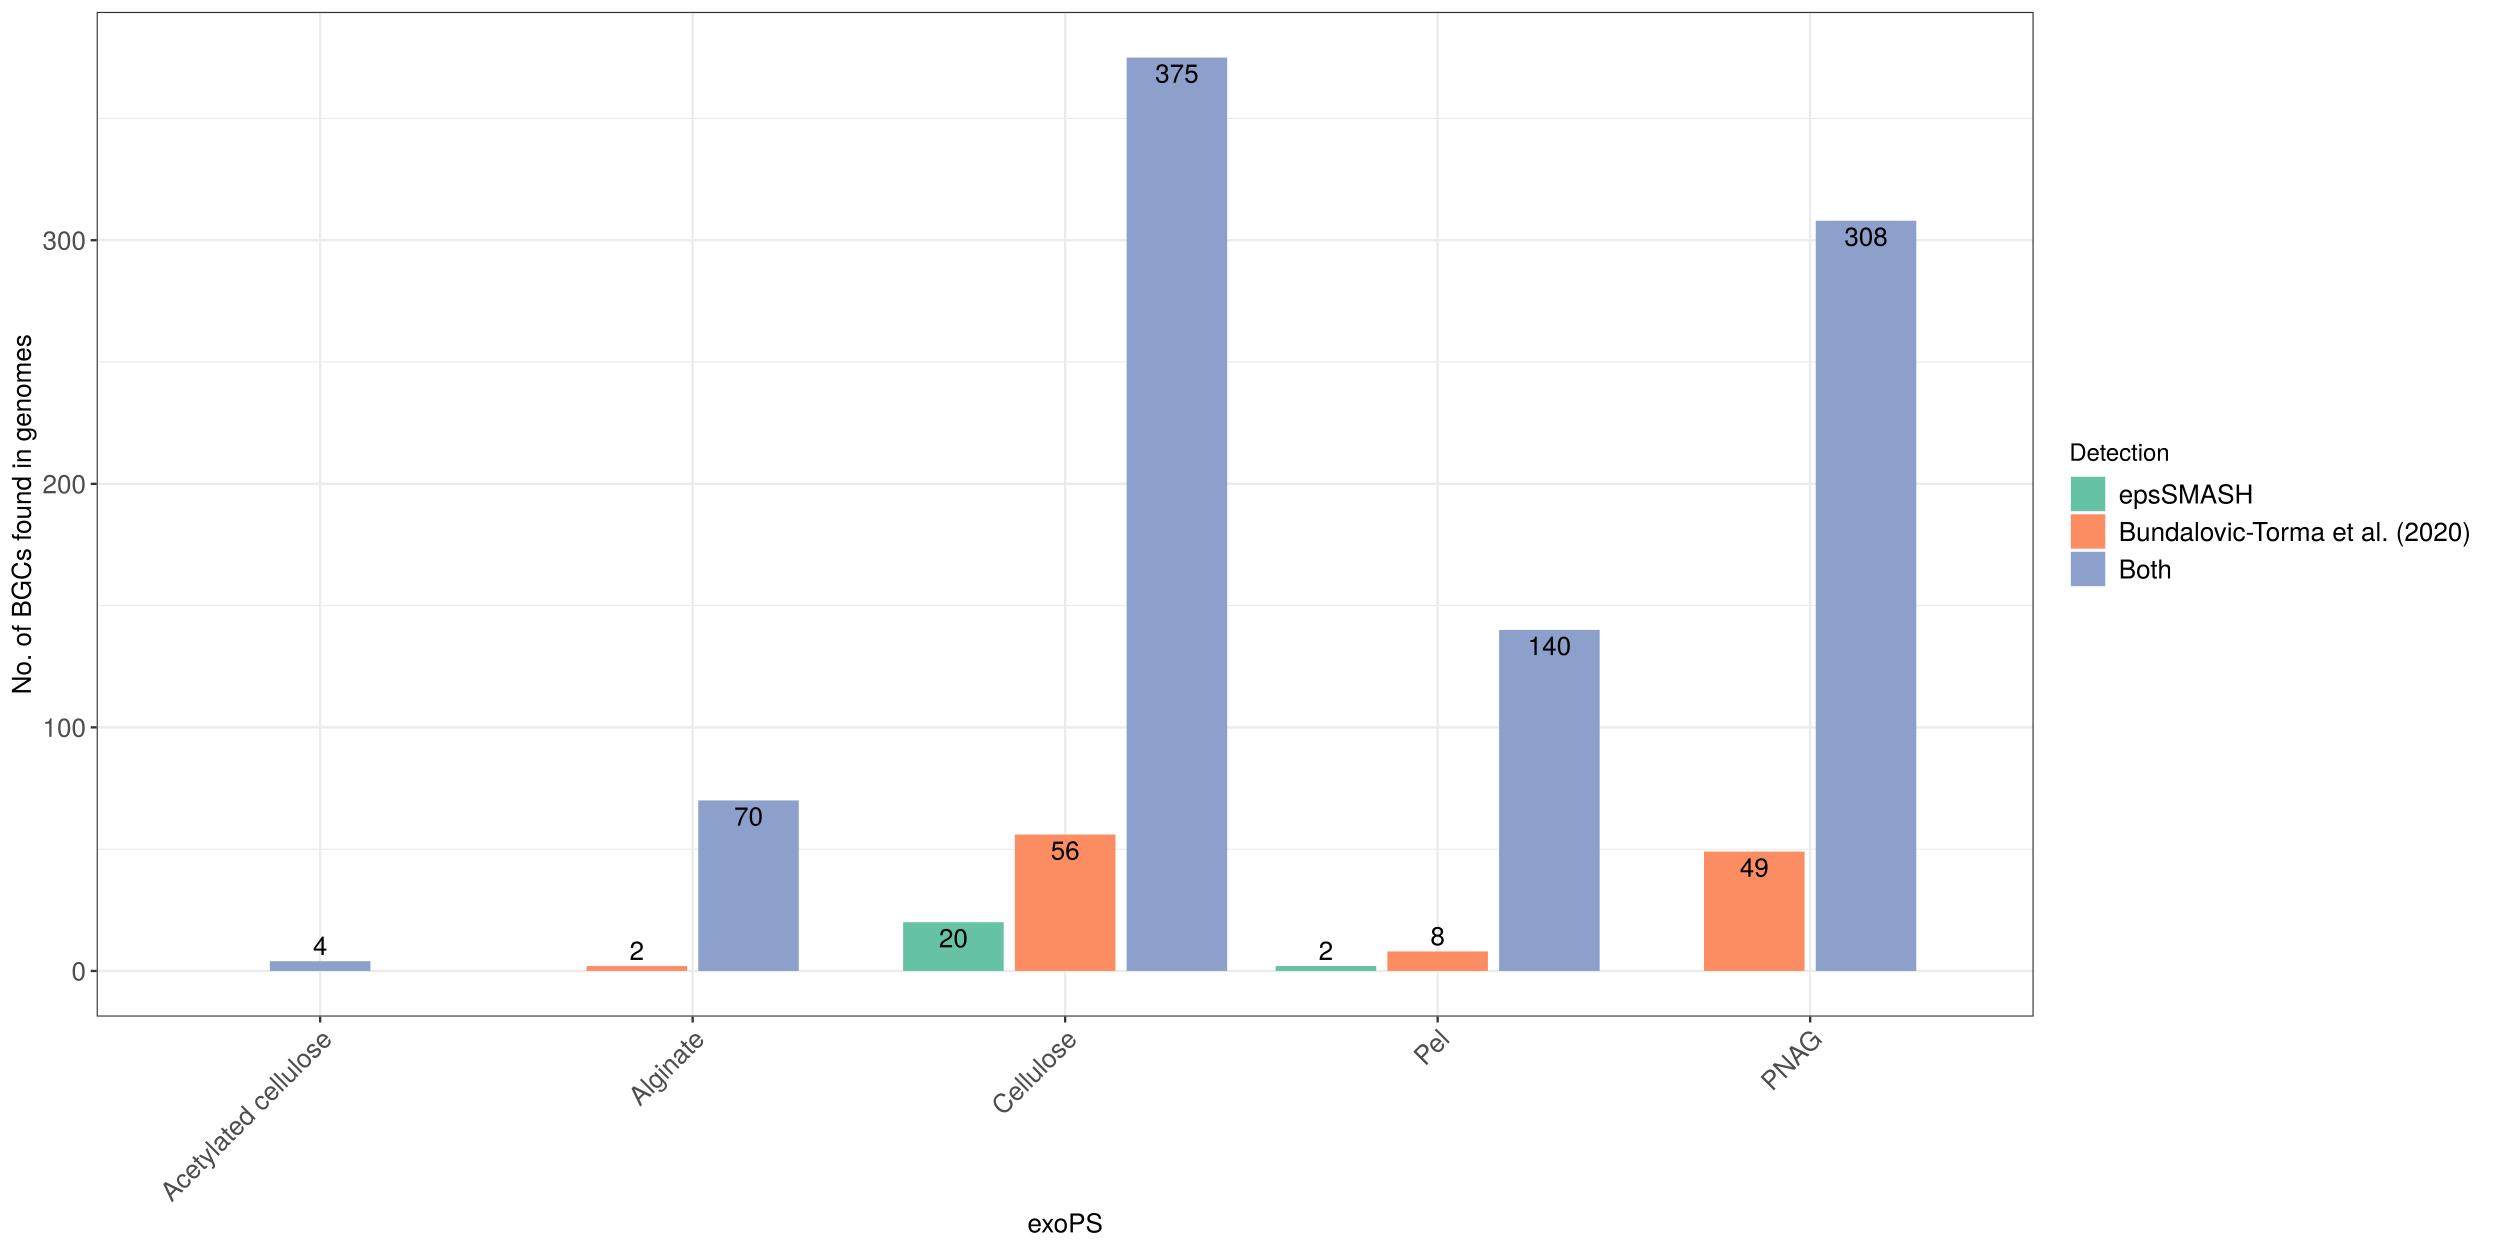
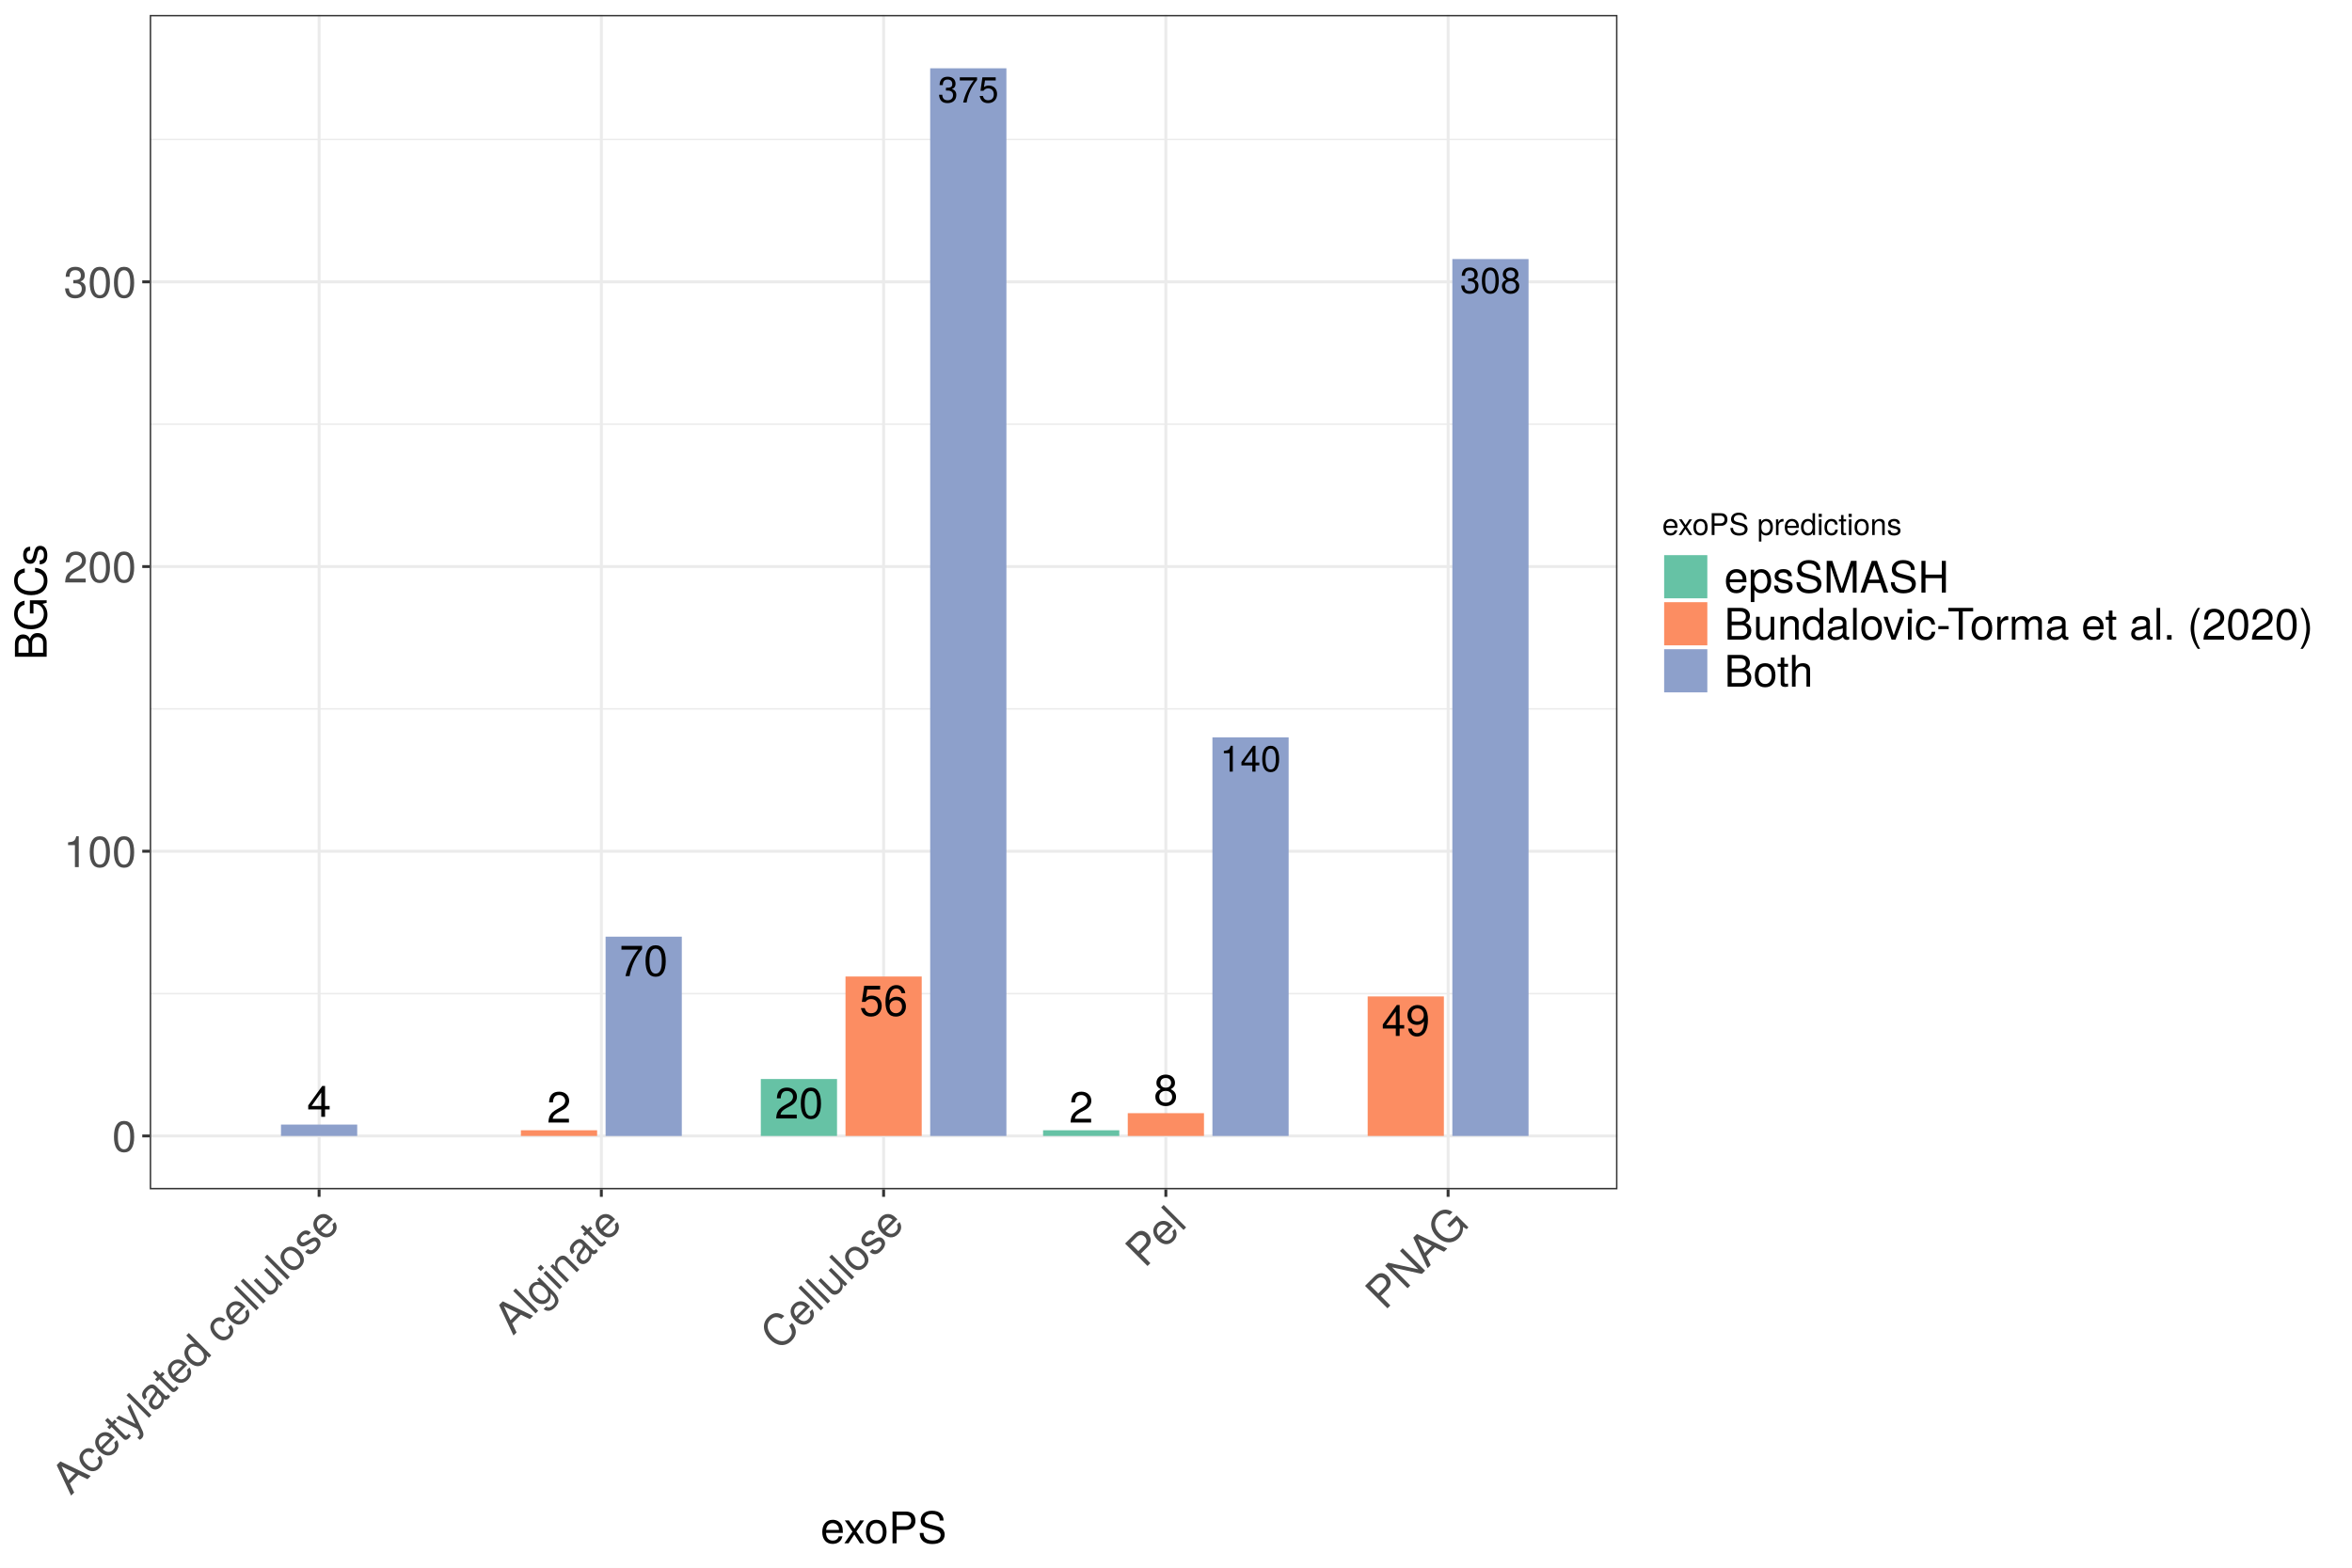
- <svg xmlns="http://www.w3.org/2000/svg" class="svglite" width="1152.00pt" height="576.00pt" viewBox="0 0 1152.00 576.00">
+ <svg xmlns="http://www.w3.org/2000/svg" class="svglite" width="864.00pt" height="576.00pt" viewBox="0 0 864.00 576.00">
  <defs>
    <style type="text/css">
    .svglite line, .svglite polyline, .svglite polygon, .svglite path, .svglite rect, .svglite circle {
      fill: none;
      stroke: #000000;
      stroke-linecap: round;
      stroke-linejoin: round;
      stroke-miterlimit: 10.00;
    }
    .svglite text {
      white-space: pre;
    }
  </style>
  </defs>
  <rect width="100%" height="100%" style="stroke: none; fill: #FFFFFF;" />
  <defs>
-     <clipPath id="cpMC4wMHwxMTUyLjAwfDAuMDB8NTc2LjAw">
-       <rect x="0.00" y="0.00" width="1152.00" height="576.00" />
+     <clipPath id="cpMC4wMHw4NjQuMDB8MC4wMHw1NzYuMDA=">
+       <rect x="0.00" y="0.00" width="864.00" height="576.00" />
    </clipPath>
  </defs>
-   <g clip-path="url(#cpMC4wMHwxMTUyLjAwfDAuMDB8NTc2LjAw)">
-     <rect x="0" y="0.00" width="1152.00" height="576.00" style="stroke-width: 1.07; stroke: #FFFFFF; fill: #FFFFFF;" />
+   <g clip-path="url(#cpMC4wMHw4NjQuMDB8MC4wMHw1NzYuMDA=)">
+     <rect x="0.00" y="0.00" width="864.00" height="576.00" style="stroke-width: 1.07; stroke: #FFFFFF; fill: #FFFFFF;" />
  </g>
  <defs>
-     <clipPath id="cpNDQuNTR8OTM3LjExfDUuNDh8NDY4LjQ1">
-       <rect x="44.54" y="5.48" width="892.56" height="462.97" />
+     <clipPath id="cpNTUuMDB8NTk0LjE3fDUuNDh8NDM2Ljk5">
+       <rect x="55.00" y="5.48" width="539.17" height="431.51" />
    </clipPath>
  </defs>
-   <g clip-path="url(#cpNDQuNTR8OTM3LjExfDUuNDh8NDY4LjQ1)">
-     <rect x="44.54" y="5.48" width="892.56" height="462.97" style="stroke-width: 1.07; stroke: none; fill: #FFFFFF;" />
-     <polyline points="44.54,391.29 937.11,391.29 " style="stroke-width: 0.53; stroke: #EBEBEB; stroke-linecap: butt;" />
-     <polyline points="44.54,279.06 937.11,279.06 " style="stroke-width: 0.53; stroke: #EBEBEB; stroke-linecap: butt;" />
-     <polyline points="44.54,166.82 937.11,166.82 " style="stroke-width: 0.53; stroke: #EBEBEB; stroke-linecap: butt;" />
-     <polyline points="44.54,54.58 937.11,54.58 " style="stroke-width: 0.53; stroke: #EBEBEB; stroke-linecap: butt;" />
-     <polyline points="44.54,447.41 937.11,447.41 " style="stroke-width: 1.07; stroke: #EBEBEB; stroke-linecap: butt;" />
-     <polyline points="44.54,335.17 937.11,335.17 " style="stroke-width: 1.07; stroke: #EBEBEB; stroke-linecap: butt;" />
-     <polyline points="44.54,222.94 937.11,222.94 " style="stroke-width: 1.07; stroke: #EBEBEB; stroke-linecap: butt;" />
-     <polyline points="44.54,110.70 937.11,110.70 " style="stroke-width: 1.07; stroke: #EBEBEB; stroke-linecap: butt;" />
-     <polyline points="147.53,468.45 147.53,5.48 " style="stroke-width: 1.07; stroke: #EBEBEB; stroke-linecap: butt;" />
-     <polyline points="319.18,468.45 319.18,5.48 " style="stroke-width: 1.07; stroke: #EBEBEB; stroke-linecap: butt;" />
-     <polyline points="490.82,468.45 490.82,5.48 " style="stroke-width: 1.07; stroke: #EBEBEB; stroke-linecap: butt;" />
-     <polyline points="662.47,468.45 662.47,5.48 " style="stroke-width: 1.07; stroke: #EBEBEB; stroke-linecap: butt;" />
-     <polyline points="834.12,468.45 834.12,5.48 " style="stroke-width: 1.07; stroke: #EBEBEB; stroke-linecap: butt;" />
-     <rect x="124.36" y="442.92" width="46.34" height="4.49" style="stroke-width: 1.07; stroke: none; stroke-linecap: butt; stroke-linejoin: miter; fill: #8DA0CB;" />
-     <rect x="270.26" y="445.16" width="46.34" height="2.24" style="stroke-width: 1.07; stroke: none; stroke-linecap: butt; stroke-linejoin: miter; fill: #FC8D62;" />
-     <rect x="321.75" y="368.84" width="46.34" height="78.57" style="stroke-width: 1.07; stroke: none; stroke-linecap: butt; stroke-linejoin: miter; fill: #8DA0CB;" />
-     <rect x="416.16" y="424.96" width="46.34" height="22.45" style="stroke-width: 1.07; stroke: none; stroke-linecap: butt; stroke-linejoin: miter; fill: #66C2A5;" />
-     <rect x="467.65" y="384.56" width="46.34" height="62.85" style="stroke-width: 1.07; stroke: none; stroke-linecap: butt; stroke-linejoin: miter; fill: #FC8D62;" />
-     <rect x="519.15" y="26.52" width="46.34" height="420.89" style="stroke-width: 1.07; stroke: none; stroke-linecap: butt; stroke-linejoin: miter; fill: #8DA0CB;" />
-     <rect x="587.81" y="445.16" width="46.34" height="2.24" style="stroke-width: 1.07; stroke: none; stroke-linecap: butt; stroke-linejoin: miter; fill: #66C2A5;" />
-     <rect x="639.30" y="438.43" width="46.34" height="8.98" style="stroke-width: 1.07; stroke: none; stroke-linecap: butt; stroke-linejoin: miter; fill: #FC8D62;" />
-     <rect x="690.79" y="290.28" width="46.34" height="157.13" style="stroke-width: 1.07; stroke: none; stroke-linecap: butt; stroke-linejoin: miter; fill: #8DA0CB;" />
-     <rect x="785.20" y="392.41" width="46.34" height="55.00" style="stroke-width: 1.07; stroke: none; stroke-linecap: butt; stroke-linejoin: miter; fill: #FC8D62;" />
-     <rect x="836.69" y="101.72" width="46.34" height="345.69" style="stroke-width: 1.07; stroke: none; stroke-linecap: butt; stroke-linejoin: miter; fill: #8DA0CB;" />
-     <text x="147.53" y="440.09" text-anchor="middle" style="font-size: 12.00px; font-weight: 0; font-family: &quot;TeX Gyre Heros&quot;;" textLength="6.67px" lengthAdjust="spacingAndGlyphs">4</text>
-     <text x="293.43" y="442.33" text-anchor="middle" style="font-size: 12.00px; font-weight: 0; font-family: &quot;TeX Gyre Heros&quot;;" textLength="6.67px" lengthAdjust="spacingAndGlyphs">2</text>
-     <text x="344.93" y="380.43" text-anchor="middle" style="font-size: 12.00px; font-weight: 0; font-family: &quot;TeX Gyre Heros&quot;;" textLength="13.35px" lengthAdjust="spacingAndGlyphs">70</text>
-     <text x="439.33" y="436.54" text-anchor="middle" style="font-size: 12.00px; font-weight: 0; font-family: &quot;TeX Gyre Heros&quot;;" textLength="13.35px" lengthAdjust="spacingAndGlyphs">20</text>
-     <text x="490.82" y="396.14" text-anchor="middle" style="font-size: 12.00px; font-weight: 0; font-family: &quot;TeX Gyre Heros&quot;;" textLength="13.35px" lengthAdjust="spacingAndGlyphs">56</text>
-     <text x="542.32" y="38.11" text-anchor="middle" style="font-size: 12.00px; font-weight: 0; font-family: &quot;TeX Gyre Heros&quot;;" textLength="20.02px" lengthAdjust="spacingAndGlyphs">375</text>
-     <text x="610.98" y="442.33" text-anchor="middle" style="font-size: 12.00px; font-weight: 0; font-family: &quot;TeX Gyre Heros&quot;;" textLength="6.67px" lengthAdjust="spacingAndGlyphs">2</text>
-     <text x="662.47" y="435.60" text-anchor="middle" style="font-size: 12.00px; font-weight: 0; font-family: &quot;TeX Gyre Heros&quot;;" textLength="6.67px" lengthAdjust="spacingAndGlyphs">8</text>
-     <text x="713.97" y="301.86" text-anchor="middle" style="font-size: 12.00px; font-weight: 0; font-family: &quot;TeX Gyre Heros&quot;;" textLength="20.02px" lengthAdjust="spacingAndGlyphs">140</text>
-     <text x="808.37" y="404.00" text-anchor="middle" style="font-size: 12.00px; font-weight: 0; font-family: &quot;TeX Gyre Heros&quot;;" textLength="13.35px" lengthAdjust="spacingAndGlyphs">49</text>
-     <text x="859.87" y="113.30" text-anchor="middle" style="font-size: 12.00px; font-weight: 0; font-family: &quot;TeX Gyre Heros&quot;;" textLength="20.02px" lengthAdjust="spacingAndGlyphs">308</text>
-     <rect x="44.54" y="5.48" width="892.56" height="462.97" style="stroke-width: 1.07; stroke: #333333;" />
+   <g clip-path="url(#cpNTUuMDB8NTk0LjE3fDUuNDh8NDM2Ljk5)">
+     <rect x="55.00" y="5.48" width="539.17" height="431.51" style="stroke-width: 1.07; stroke: none; fill: #FFFFFF;" />
+     <polyline points="55.00,365.07 594.17,365.07 " style="stroke-width: 0.53; stroke: #EBEBEB; stroke-linecap: butt;" />
+     <polyline points="55.00,260.46 594.17,260.46 " style="stroke-width: 0.53; stroke: #EBEBEB; stroke-linecap: butt;" />
+     <polyline points="55.00,155.85 594.17,155.85 " style="stroke-width: 0.53; stroke: #EBEBEB; stroke-linecap: butt;" />
+     <polyline points="55.00,51.25 594.17,51.25 " style="stroke-width: 0.53; stroke: #EBEBEB; stroke-linecap: butt;" />
+     <polyline points="55.00,417.37 594.17,417.37 " style="stroke-width: 1.07; stroke: #EBEBEB; stroke-linecap: butt;" />
+     <polyline points="55.00,312.76 594.17,312.76 " style="stroke-width: 1.07; stroke: #EBEBEB; stroke-linecap: butt;" />
+     <polyline points="55.00,208.16 594.17,208.16 " style="stroke-width: 1.07; stroke: #EBEBEB; stroke-linecap: butt;" />
+     <polyline points="55.00,103.55 594.17,103.55 " style="stroke-width: 1.07; stroke: #EBEBEB; stroke-linecap: butt;" />
+     <polyline points="117.22,436.99 117.22,5.48 " style="stroke-width: 1.07; stroke: #EBEBEB; stroke-linecap: butt;" />
+     <polyline points="220.90,436.99 220.90,5.48 " style="stroke-width: 1.07; stroke: #EBEBEB; stroke-linecap: butt;" />
+     <polyline points="324.59,436.99 324.59,5.48 " style="stroke-width: 1.07; stroke: #EBEBEB; stroke-linecap: butt;" />
+     <polyline points="428.27,436.99 428.27,5.48 " style="stroke-width: 1.07; stroke: #EBEBEB; stroke-linecap: butt;" />
+     <polyline points="531.96,436.99 531.96,5.48 " style="stroke-width: 1.07; stroke: #EBEBEB; stroke-linecap: butt;" />
+     <rect x="103.22" y="413.19" width="28.00" height="4.18" style="stroke-width: 1.07; stroke: none; stroke-linecap: butt; stroke-linejoin: miter; fill: #8DA0CB;" />
+     <rect x="191.35" y="415.28" width="28.00" height="2.09" style="stroke-width: 1.07; stroke: none; stroke-linecap: butt; stroke-linejoin: miter; fill: #FC8D62;" />
+     <rect x="222.46" y="344.15" width="28.00" height="73.23" style="stroke-width: 1.07; stroke: none; stroke-linecap: butt; stroke-linejoin: miter; fill: #8DA0CB;" />
+     <rect x="279.48" y="396.45" width="28.00" height="20.92" style="stroke-width: 1.07; stroke: none; stroke-linecap: butt; stroke-linejoin: miter; fill: #66C2A5;" />
+     <rect x="310.59" y="358.79" width="28.00" height="58.58" style="stroke-width: 1.07; stroke: none; stroke-linecap: butt; stroke-linejoin: miter; fill: #FC8D62;" />
+     <rect x="341.70" y="25.09" width="28.00" height="392.28" style="stroke-width: 1.07; stroke: none; stroke-linecap: butt; stroke-linejoin: miter; fill: #8DA0CB;" />
+     <rect x="383.17" y="415.28" width="28.00" height="2.09" style="stroke-width: 1.07; stroke: none; stroke-linecap: butt; stroke-linejoin: miter; fill: #66C2A5;" />
+     <rect x="414.28" y="409.00" width="28.00" height="8.37" style="stroke-width: 1.07; stroke: none; stroke-linecap: butt; stroke-linejoin: miter; fill: #FC8D62;" />
+     <rect x="445.38" y="270.92" width="28.00" height="146.45" style="stroke-width: 1.07; stroke: none; stroke-linecap: butt; stroke-linejoin: miter; fill: #8DA0CB;" />
+     <rect x="502.41" y="366.11" width="28.00" height="51.26" style="stroke-width: 1.07; stroke: none; stroke-linecap: butt; stroke-linejoin: miter; fill: #FC8D62;" />
+     <rect x="533.51" y="95.18" width="28.00" height="322.19" style="stroke-width: 1.07; stroke: none; stroke-linecap: butt; stroke-linejoin: miter; fill: #8DA0CB;" />
+     <text x="117.22" y="410.35" text-anchor="middle" style="font-size: 16.00px; font-weight: 0; font-family: &quot;TeX Gyre Heros&quot;;" textLength="8.90px" lengthAdjust="spacingAndGlyphs">4</text>
+     <text x="205.35" y="412.45" text-anchor="middle" style="font-size: 16.00px; font-weight: 0; font-family: &quot;TeX Gyre Heros&quot;;" textLength="8.90px" lengthAdjust="spacingAndGlyphs">2</text>
+     <text x="236.45" y="358.65" text-anchor="middle" style="font-size: 16.00px; font-weight: 0; font-family: &quot;TeX Gyre Heros&quot;;" textLength="17.80px" lengthAdjust="spacingAndGlyphs">70</text>
+     <text x="293.48" y="410.95" text-anchor="middle" style="font-size: 16.00px; font-weight: 0; font-family: &quot;TeX Gyre Heros&quot;;" textLength="17.80px" lengthAdjust="spacingAndGlyphs">20</text>
+     <text x="324.59" y="373.29" text-anchor="middle" style="font-size: 16.00px; font-weight: 0; font-family: &quot;TeX Gyre Heros&quot;;" textLength="17.80px" lengthAdjust="spacingAndGlyphs">56</text>
+     <text x="355.69" y="37.68" text-anchor="middle" style="font-size: 13.38px; font-weight: 0; font-family: &quot;TeX Gyre Heros&quot;;" textLength="22.31px" lengthAdjust="spacingAndGlyphs">375</text>
+     <text x="397.17" y="412.45" text-anchor="middle" style="font-size: 16.00px; font-weight: 0; font-family: &quot;TeX Gyre Heros&quot;;" textLength="8.90px" lengthAdjust="spacingAndGlyphs">2</text>
+     <text x="428.27" y="406.17" text-anchor="middle" style="font-size: 16.00px; font-weight: 0; font-family: &quot;TeX Gyre Heros&quot;;" textLength="8.90px" lengthAdjust="spacingAndGlyphs">8</text>
+     <text x="459.38" y="283.50" text-anchor="middle" style="font-size: 13.38px; font-weight: 0; font-family: &quot;TeX Gyre Heros&quot;;" textLength="22.31px" lengthAdjust="spacingAndGlyphs">140</text>
+     <text x="516.41" y="380.61" text-anchor="middle" style="font-size: 16.00px; font-weight: 0; font-family: &quot;TeX Gyre Heros&quot;;" textLength="17.80px" lengthAdjust="spacingAndGlyphs">49</text>
+     <text x="547.51" y="107.76" text-anchor="middle" style="font-size: 13.38px; font-weight: 0; font-family: &quot;TeX Gyre Heros&quot;;" textLength="22.31px" lengthAdjust="spacingAndGlyphs">308</text>
+     <rect x="55.00" y="5.48" width="539.17" height="431.51" style="stroke-width: 1.07; stroke: #333333;" />
  </g>
-   <g clip-path="url(#cpMC4wMHwxMTUyLjAwfDAuMDB8NTc2LjAw)">
-     <text x="39.61" y="451.78" text-anchor="end" style="font-size: 12.00px; font-weight: 0;fill: #4D4D4D; font-family: &quot;TeX Gyre Heros&quot;;" textLength="6.67px" lengthAdjust="spacingAndGlyphs">0</text>
-     <text x="39.61" y="339.55" text-anchor="end" style="font-size: 12.00px; font-weight: 0;fill: #4D4D4D; font-family: &quot;TeX Gyre Heros&quot;;" textLength="20.02px" lengthAdjust="spacingAndGlyphs">100</text>
-     <text x="39.61" y="227.31" text-anchor="end" style="font-size: 12.00px; font-weight: 0;fill: #4D4D4D; font-family: &quot;TeX Gyre Heros&quot;;" textLength="20.02px" lengthAdjust="spacingAndGlyphs">200</text>
-     <text x="39.61" y="115.07" text-anchor="end" style="font-size: 12.00px; font-weight: 0;fill: #4D4D4D; font-family: &quot;TeX Gyre Heros&quot;;" textLength="20.02px" lengthAdjust="spacingAndGlyphs">300</text>
-     <polyline points="41.80,447.41 44.54,447.41 " style="stroke-width: 1.07; stroke: #333333; stroke-linecap: butt;" />
-     <polyline points="41.80,335.17 44.54,335.17 " style="stroke-width: 1.07; stroke: #333333; stroke-linecap: butt;" />
-     <polyline points="41.80,222.94 44.54,222.94 " style="stroke-width: 1.07; stroke: #333333; stroke-linecap: butt;" />
-     <polyline points="41.80,110.70 44.54,110.70 " style="stroke-width: 1.07; stroke: #333333; stroke-linecap: butt;" />
-     <polyline points="147.53,471.19 147.53,468.45 " style="stroke-width: 1.07; stroke: #333333; stroke-linecap: butt;" />
-     <polyline points="319.18,471.19 319.18,468.45 " style="stroke-width: 1.07; stroke: #333333; stroke-linecap: butt;" />
-     <polyline points="490.82,471.19 490.82,468.45 " style="stroke-width: 1.07; stroke: #333333; stroke-linecap: butt;" />
-     <polyline points="662.47,471.19 662.47,468.45 " style="stroke-width: 1.07; stroke: #333333; stroke-linecap: butt;" />
-     <polyline points="834.12,471.19 834.12,468.45 " style="stroke-width: 1.07; stroke: #333333; stroke-linecap: butt;" />
-     <text transform="translate(153.72,479.57) rotate(-45)" text-anchor="end" style="font-size: 12.00px; font-weight: 0;fill: #4D4D4D; font-family: &quot;TeX Gyre Heros&quot;;" textLength="106.05px" lengthAdjust="spacingAndGlyphs">Acetylated cellulose</text>
-     <text transform="translate(325.36,479.57) rotate(-45)" text-anchor="end" style="font-size: 12.00px; font-weight: 0;fill: #4D4D4D; font-family: &quot;TeX Gyre Heros&quot;;" textLength="43.37px" lengthAdjust="spacingAndGlyphs">Alginate</text>
-     <text transform="translate(497.01,479.57) rotate(-45)" text-anchor="end" style="font-size: 12.00px; font-weight: 0;fill: #4D4D4D; font-family: &quot;TeX Gyre Heros&quot;;" textLength="49.35px" lengthAdjust="spacingAndGlyphs">Cellulose</text>
-     <text transform="translate(668.66,479.57) rotate(-45)" text-anchor="end" style="font-size: 12.00px; font-weight: 0;fill: #4D4D4D; font-family: &quot;TeX Gyre Heros&quot;;" textLength="17.34px" lengthAdjust="spacingAndGlyphs">Pel</text>
-     <text transform="translate(840.30,479.57) rotate(-45)" text-anchor="end" style="font-size: 12.00px; font-weight: 0;fill: #4D4D4D; font-family: &quot;TeX Gyre Heros&quot;;" textLength="34.01px" lengthAdjust="spacingAndGlyphs">PNAG</text>
-     <text x="490.82" y="567.90" text-anchor="middle" style="font-size: 12.00px; font-weight: 0; font-family: &quot;TeX Gyre Heros&quot;;" textLength="35.36px" lengthAdjust="spacingAndGlyphs">exoPS</text>
-     <text transform="translate(14.23,236.97) rotate(-90)" text-anchor="middle" style="font-size: 12.00px; font-weight: 0; font-family: &quot;TeX Gyre Heros&quot;;" textLength="166.08px" lengthAdjust="spacingAndGlyphs">No. of BGCs found in genomes</text>
-     <rect x="948.07" y="197.62" width="198.45" height="78.70" style="stroke-width: 1.07; stroke: none; fill: #FFFFFF;" />
-     <text x="953.55" y="212.32" style="font-size: 11.00px; font-weight: 0; font-family: &quot;TeX Gyre Heros&quot;;" textLength="46.45px" lengthAdjust="spacingAndGlyphs">Detection</text>
-     <rect x="953.55" y="219.00" width="17.28" height="17.28" style="stroke-width: 1.07; stroke: none; fill: #FFFFFF;" />
-     <rect x="954.25" y="219.70" width="15.86" height="15.86" style="stroke-width: 1.07; stroke: none; stroke-linecap: butt; stroke-linejoin: miter; fill: #66C2A5;" />
-     <rect x="953.55" y="236.28" width="17.28" height="17.28" style="stroke-width: 1.07; stroke: none; fill: #FFFFFF;" />
-     <rect x="954.25" y="236.98" width="15.86" height="15.86" style="stroke-width: 1.07; stroke: none; stroke-linecap: butt; stroke-linejoin: miter; fill: #FC8D62;" />
-     <rect x="953.55" y="253.56" width="17.28" height="17.28" style="stroke-width: 1.07; stroke: none; fill: #FFFFFF;" />
-     <rect x="954.25" y="254.26" width="15.86" height="15.86" style="stroke-width: 1.07; stroke: none; stroke-linecap: butt; stroke-linejoin: miter; fill: #8DA0CB;" />
-     <text x="976.31" y="232.01" style="font-size: 12.00px; font-weight: 0; font-family: &quot;TeX Gyre Heros&quot;;" textLength="62.02px" lengthAdjust="spacingAndGlyphs">epsSMASH</text>
-     <text x="976.31" y="249.29" style="font-size: 12.00px; font-weight: 0; font-family: &quot;TeX Gyre Heros&quot;;" textLength="164.74px" lengthAdjust="spacingAndGlyphs">Bundalovic-Torma et al. (2020)</text>
-     <text x="976.31" y="266.57" style="font-size: 12.00px; font-weight: 0; font-family: &quot;TeX Gyre Heros&quot;;" textLength="24.69px" lengthAdjust="spacingAndGlyphs">Both</text>
+   <g clip-path="url(#cpMC4wMHw4NjQuMDB8MC4wMHw1NzYuMDA=)">
+     <text x="50.07" y="423.20" text-anchor="end" style="font-size: 16.00px; font-weight: 0;fill: #4D4D4D; font-family: &quot;TeX Gyre Heros&quot;;" textLength="8.90px" lengthAdjust="spacingAndGlyphs">0</text>
+     <text x="50.07" y="318.60" text-anchor="end" style="font-size: 16.00px; font-weight: 0;fill: #4D4D4D; font-family: &quot;TeX Gyre Heros&quot;;" textLength="26.70px" lengthAdjust="spacingAndGlyphs">100</text>
+     <text x="50.07" y="213.99" text-anchor="end" style="font-size: 16.00px; font-weight: 0;fill: #4D4D4D; font-family: &quot;TeX Gyre Heros&quot;;" textLength="26.70px" lengthAdjust="spacingAndGlyphs">200</text>
+     <text x="50.07" y="109.38" text-anchor="end" style="font-size: 16.00px; font-weight: 0;fill: #4D4D4D; font-family: &quot;TeX Gyre Heros&quot;;" textLength="26.70px" lengthAdjust="spacingAndGlyphs">300</text>
+     <polyline points="52.26,417.37 55.00,417.37 " style="stroke-width: 1.07; stroke: #333333; stroke-linecap: butt;" />
+     <polyline points="52.26,312.76 55.00,312.76 " style="stroke-width: 1.07; stroke: #333333; stroke-linecap: butt;" />
+     <polyline points="52.26,208.16 55.00,208.16 " style="stroke-width: 1.07; stroke: #333333; stroke-linecap: butt;" />
+     <polyline points="52.26,103.55 55.00,103.55 " style="stroke-width: 1.07; stroke: #333333; stroke-linecap: butt;" />
+     <polyline points="117.22,439.73 117.22,436.99 " style="stroke-width: 1.07; stroke: #333333; stroke-linecap: butt;" />
+     <polyline points="220.90,439.73 220.90,436.99 " style="stroke-width: 1.07; stroke: #333333; stroke-linecap: butt;" />
+     <polyline points="324.59,439.73 324.59,436.99 " style="stroke-width: 1.07; stroke: #333333; stroke-linecap: butt;" />
+     <polyline points="428.27,439.73 428.27,436.99 " style="stroke-width: 1.07; stroke: #333333; stroke-linecap: butt;" />
+     <polyline points="531.96,439.73 531.96,436.99 " style="stroke-width: 1.07; stroke: #333333; stroke-linecap: butt;" />
+     <text transform="translate(125.46,450.17) rotate(-45)" text-anchor="end" style="font-size: 16.00px; font-weight: 0;fill: #4D4D4D; font-family: &quot;TeX Gyre Heros&quot;;" textLength="141.41px" lengthAdjust="spacingAndGlyphs">Acetylated cellulose</text>
+     <text transform="translate(229.15,450.17) rotate(-45)" text-anchor="end" style="font-size: 16.00px; font-weight: 0;fill: #4D4D4D; font-family: &quot;TeX Gyre Heros&quot;;" textLength="57.82px" lengthAdjust="spacingAndGlyphs">Alginate</text>
+     <text transform="translate(332.84,450.17) rotate(-45)" text-anchor="end" style="font-size: 16.00px; font-weight: 0;fill: #4D4D4D; font-family: &quot;TeX Gyre Heros&quot;;" textLength="65.79px" lengthAdjust="spacingAndGlyphs">Cellulose</text>
+     <text transform="translate(436.52,450.17) rotate(-45)" text-anchor="end" style="font-size: 16.00px; font-weight: 0;fill: #4D4D4D; font-family: &quot;TeX Gyre Heros&quot;;" textLength="23.12px" lengthAdjust="spacingAndGlyphs">Pel</text>
+     <text transform="translate(540.21,450.17) rotate(-45)" text-anchor="end" style="font-size: 16.00px; font-weight: 0;fill: #4D4D4D; font-family: &quot;TeX Gyre Heros&quot;;" textLength="45.34px" lengthAdjust="spacingAndGlyphs">PNAG</text>
+     <text x="324.59" y="567.03" text-anchor="middle" style="font-size: 16.00px; font-weight: 0; font-family: &quot;TeX Gyre Heros&quot;;" textLength="47.14px" lengthAdjust="spacingAndGlyphs">exoPS</text>
+     <text transform="translate(17.14,221.23) rotate(-90)" text-anchor="middle" style="font-size: 16.00px; font-weight: 0; font-family: &quot;TeX Gyre Heros&quot;;" textLength="42.67px" lengthAdjust="spacingAndGlyphs">BGCs</text>
+     <rect x="605.13" y="181.88" width="253.39" height="78.70" style="stroke-width: 1.07; stroke: none; fill: #FFFFFF;" />
+     <text x="610.61" y="196.58" style="font-size: 11.00px; font-weight: 0; font-family: &quot;TeX Gyre Heros&quot;;" textLength="88.63px" lengthAdjust="spacingAndGlyphs">exoPS predictions</text>
+     <rect x="610.61" y="203.26" width="17.28" height="17.28" style="stroke-width: 1.07; stroke: none; fill: #FFFFFF;" />
+     <rect x="611.32" y="203.97" width="15.86" height="15.86" style="stroke-width: 1.07; stroke: none; stroke-linecap: butt; stroke-linejoin: miter; fill: #66C2A5;" />
+     <rect x="610.61" y="220.54" width="17.28" height="17.28" style="stroke-width: 1.07; stroke: none; fill: #FFFFFF;" />
+     <rect x="611.32" y="221.25" width="15.86" height="15.86" style="stroke-width: 1.07; stroke: none; stroke-linecap: butt; stroke-linejoin: miter; fill: #FC8D62;" />
+     <rect x="610.61" y="237.82" width="17.28" height="17.28" style="stroke-width: 1.07; stroke: none; fill: #FFFFFF;" />
+     <rect x="611.32" y="238.53" width="15.86" height="15.86" style="stroke-width: 1.07; stroke: none; stroke-linecap: butt; stroke-linejoin: miter; fill: #8DA0CB;" />
+     <text x="633.37" y="217.73" style="font-size: 16.00px; font-weight: 0; font-family: &quot;TeX Gyre Heros&quot;;" textLength="82.68px" lengthAdjust="spacingAndGlyphs">epsSMASH</text>
+     <text x="633.37" y="235.01" style="font-size: 16.00px; font-weight: 0; font-family: &quot;TeX Gyre Heros&quot;;" textLength="219.67px" lengthAdjust="spacingAndGlyphs">Bundalovic-Torma et al. (2020)</text>
+     <text x="633.37" y="252.29" style="font-size: 16.00px; font-weight: 0; font-family: &quot;TeX Gyre Heros&quot;;" textLength="32.92px" lengthAdjust="spacingAndGlyphs">Both</text>
  </g>
</svg>
